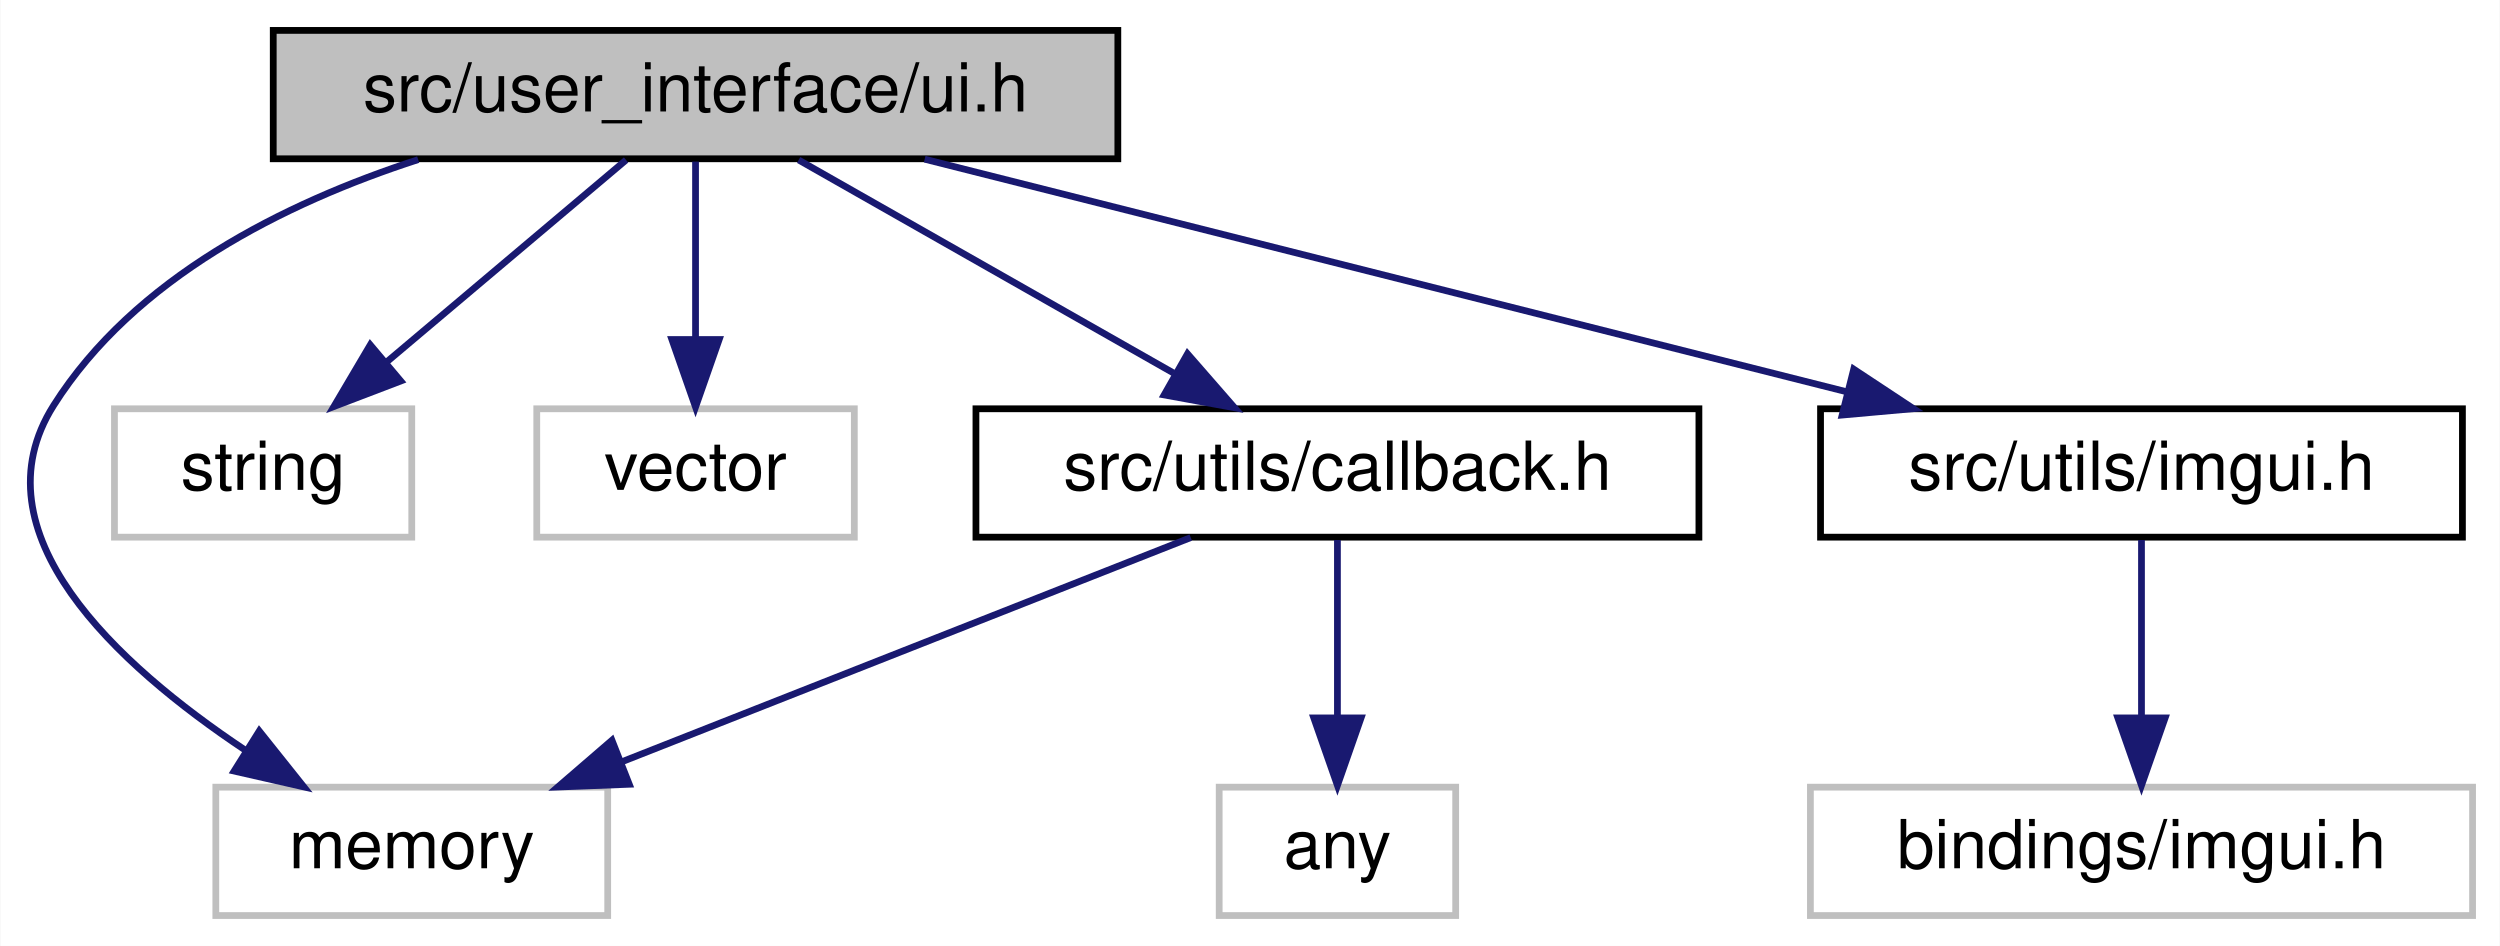
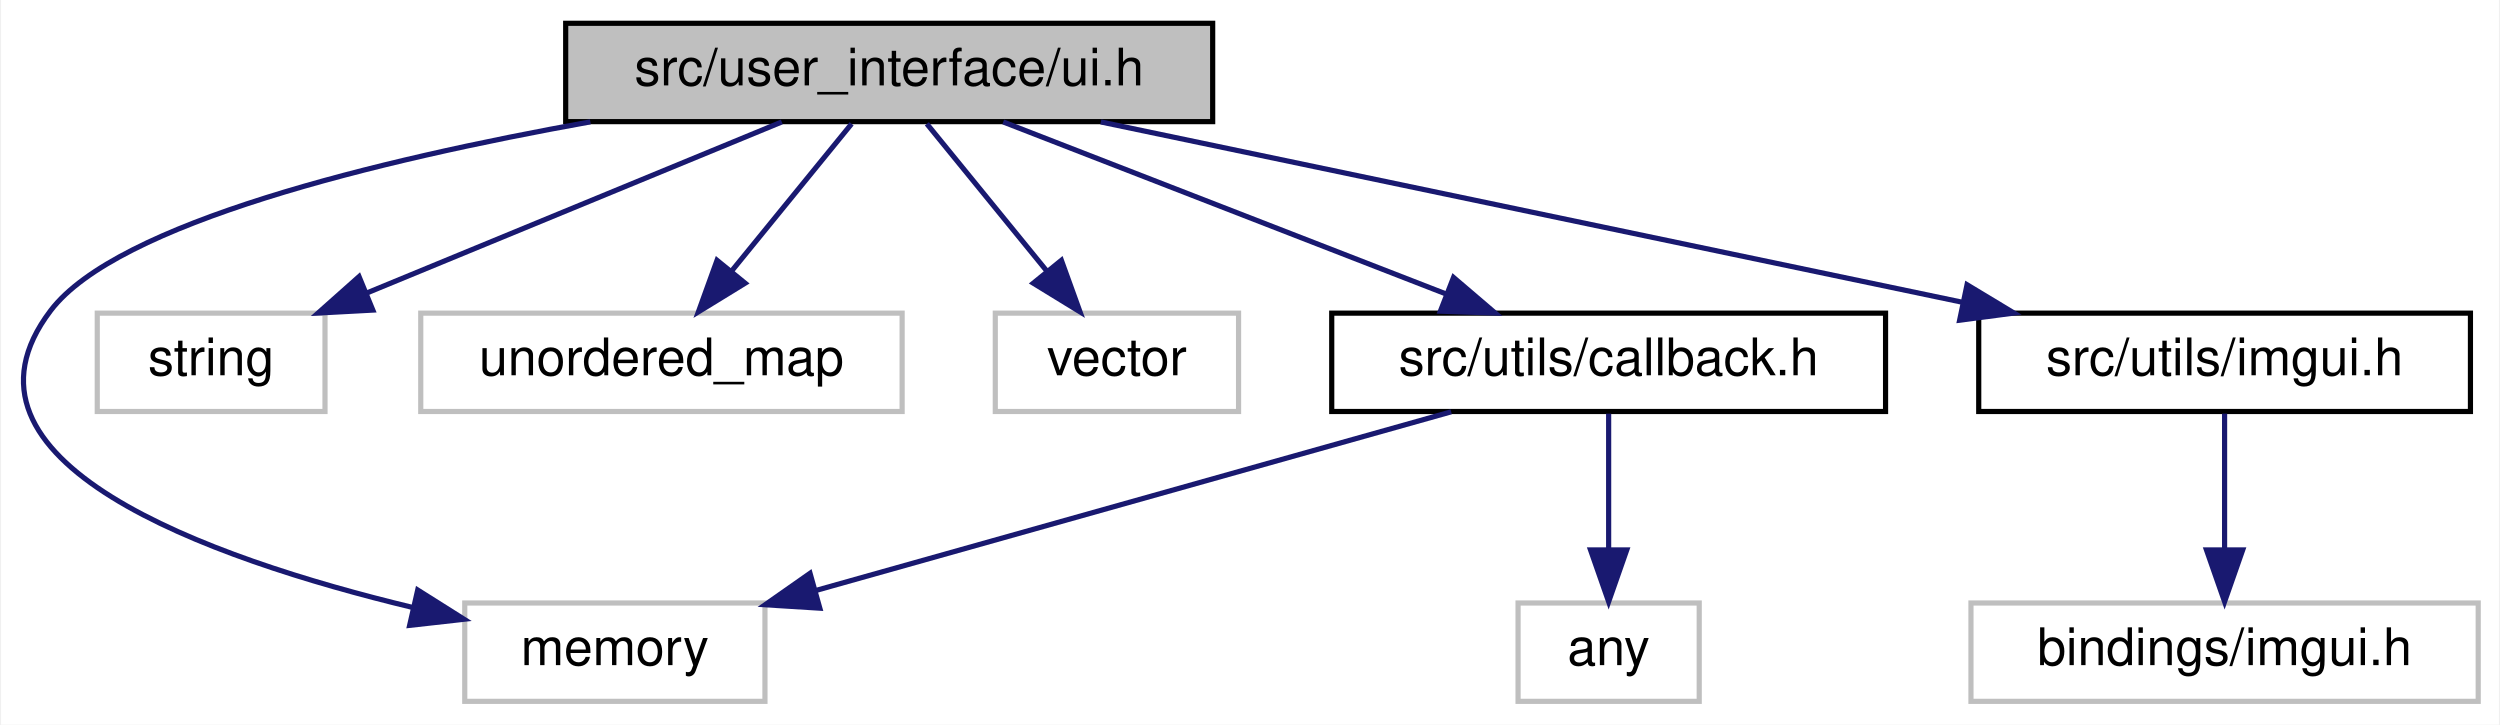
- <svg xmlns="http://www.w3.org/2000/svg" xmlns:xlink="http://www.w3.org/1999/xlink" width="370pt" height="140pt" viewBox="0.00 0.00 369.88 140.00">
+ <svg xmlns="http://www.w3.org/2000/svg" xmlns:xlink="http://www.w3.org/1999/xlink" width="483pt" height="140pt" viewBox="0.00 0.00 482.58 140.00">
  <g id="graph0" class="graph" transform="scale(1 1) rotate(0) translate(4 136)">
-     <polygon fill="white" stroke="transparent" points="-4,4 -4,-136 365.88,-136 365.88,4 -4,4" />
+     <polygon fill="white" stroke="transparent" points="-4,4 -4,-136 478.58,-136 478.58,4 -4,4" />
    <g id="node1" class="node">
      <g id="a_node1">
        <a xlink:title=" ">
-           <polygon fill="#bfbfbf" stroke="black" points="36.38,-112.5 36.38,-131.5 161.38,-131.5 161.38,-112.5 36.38,-112.5" />
-           <text text-anchor="middle" x="98.88" y="-119.5" font-family="Helvetica,sans-Serif" font-size="10.00">src/user_interface/ui.h</text>
+           <polygon fill="#bfbfbf" stroke="black" points="105.08,-112.5 105.08,-131.5 230.08,-131.5 230.08,-112.5 105.08,-112.5" />
+           <text text-anchor="middle" x="167.58" y="-119.5" font-family="Helvetica,sans-Serif" font-size="10.00">src/user_interface/ui.h</text>
        </a>
      </g>
    </g>
    <g id="node2" class="node">
      <g id="a_node2">
        <a xlink:title=" ">
-           <polygon fill="white" stroke="#bfbfbf" points="27.88,-0.5 27.88,-19.5 85.88,-19.5 85.88,-0.5 27.88,-0.5" />
-           <text text-anchor="middle" x="56.88" y="-7.5" font-family="Helvetica,sans-Serif" font-size="10.00">memory</text>
+           <polygon fill="white" stroke="#bfbfbf" points="85.58,-0.5 85.58,-19.5 143.58,-19.5 143.58,-0.5 85.58,-0.5" />
+           <text text-anchor="middle" x="114.58" y="-7.5" font-family="Helvetica,sans-Serif" font-size="10.00">memory</text>
        </a>
      </g>
    </g>
    <g id="edge1" class="edge">
-       <path fill="none" stroke="midnightblue" d="M57.83,-112.38C37.92,-105.92 15.79,-94.81 3.88,-76 -8.02,-57.2 13.17,-37.69 32.19,-25.01" />
-       <polygon fill="midnightblue" stroke="midnightblue" points="34.31,-27.81 40.92,-19.53 30.59,-21.88 34.31,-27.81" />
+       <path fill="none" stroke="midnightblue" d="M109.85,-112.46C68.66,-105.05 18.39,-92.85 5.58,-76 -16.55,-46.87 35.88,-28.19 75.47,-18.65" />
+       <polygon fill="midnightblue" stroke="midnightblue" points="76.49,-22.01 85.45,-16.36 74.93,-15.18 76.49,-22.01" />
    </g>
    <g id="node3" class="node">
      <g id="a_node3">
        <a xlink:title=" ">
-           <polygon fill="white" stroke="#bfbfbf" points="12.88,-56.5 12.88,-75.5 56.88,-75.5 56.88,-56.5 12.88,-56.5" />
-           <text text-anchor="middle" x="34.88" y="-63.5" font-family="Helvetica,sans-Serif" font-size="10.00">string</text>
+           <polygon fill="white" stroke="#bfbfbf" points="14.58,-56.5 14.58,-75.5 58.58,-75.5 58.58,-56.5 14.58,-56.5" />
+           <text text-anchor="middle" x="36.58" y="-63.5" font-family="Helvetica,sans-Serif" font-size="10.00">string</text>
        </a>
      </g>
    </g>
    <g id="edge2" class="edge">
-       <path fill="none" stroke="midnightblue" d="M88.6,-112.32C79.04,-104.26 64.6,-92.08 53.1,-82.37" />
-       <polygon fill="midnightblue" stroke="midnightblue" points="55.25,-79.61 45.35,-75.83 50.74,-84.96 55.25,-79.61" />
+       <path fill="none" stroke="midnightblue" d="M146.83,-112.44C125.27,-103.56 91.32,-89.56 66.79,-79.45" />
+       <polygon fill="midnightblue" stroke="midnightblue" points="67.82,-76.09 57.24,-75.52 65.16,-82.56 67.82,-76.09" />
    </g>
    <g id="node4" class="node">
      <g id="a_node4">
        <a xlink:title=" ">
-           <polygon fill="white" stroke="#bfbfbf" points="75.38,-56.5 75.38,-75.5 122.38,-75.5 122.38,-56.5 75.38,-56.5" />
-           <text text-anchor="middle" x="98.88" y="-63.5" font-family="Helvetica,sans-Serif" font-size="10.00">vector</text>
+           <polygon fill="white" stroke="#bfbfbf" points="77.08,-56.5 77.08,-75.5 170.08,-75.5 170.08,-56.5 77.08,-56.5" />
+           <text text-anchor="middle" x="123.58" y="-63.5" font-family="Helvetica,sans-Serif" font-size="10.00">unordered_map</text>
        </a>
      </g>
    </g>
    <g id="edge3" class="edge">
-       <path fill="none" stroke="midnightblue" d="M98.88,-112.08C98.88,-105.01 98.88,-94.86 98.88,-85.99" />
-       <polygon fill="midnightblue" stroke="midnightblue" points="102.38,-85.75 98.88,-75.75 95.38,-85.75 102.38,-85.75" />
+       <path fill="none" stroke="midnightblue" d="M160.32,-112.08C154.04,-104.38 144.8,-93.03 137.15,-83.65" />
+       <polygon fill="midnightblue" stroke="midnightblue" points="139.75,-81.29 130.72,-75.75 134.32,-85.71 139.75,-81.29" />
    </g>
    <g id="node5" class="node">
      <g id="a_node5">
-         <a xlink:href="callback_8h.html" target="_top" xlink:title=" ">
-           <polygon fill="white" stroke="black" points="140.38,-56.5 140.38,-75.5 247.38,-75.5 247.38,-56.5 140.38,-56.5" />
-           <text text-anchor="middle" x="193.88" y="-63.5" font-family="Helvetica,sans-Serif" font-size="10.00">src/utils/callback.h</text>
+         <a xlink:title=" ">
+           <polygon fill="white" stroke="#bfbfbf" points="188.08,-56.5 188.08,-75.5 235.08,-75.5 235.08,-56.5 188.08,-56.5" />
+           <text text-anchor="middle" x="211.58" y="-63.5" font-family="Helvetica,sans-Serif" font-size="10.00">vector</text>
        </a>
      </g>
    </g>
    <g id="edge4" class="edge">
-       <path fill="none" stroke="midnightblue" d="M114.14,-112.32C129.1,-103.82 152.14,-90.73 169.61,-80.8" />
-       <polygon fill="midnightblue" stroke="midnightblue" points="171.69,-83.64 178.66,-75.65 168.23,-77.55 171.69,-83.64" />
-     </g>
-     <g id="node7" class="node">
-       <g id="a_node7">
-         <a xlink:href="imgui_8h.html" target="_top" xlink:title=" ">
-           <polygon fill="white" stroke="black" points="265.38,-56.5 265.38,-75.5 360.38,-75.5 360.38,-56.5 265.38,-56.5" />
-           <text text-anchor="middle" x="312.88" y="-63.5" font-family="Helvetica,sans-Serif" font-size="10.00">src/utils/imgui.h</text>
-         </a>
-       </g>
-     </g>
-     <g id="edge7" class="edge">
-       <path fill="none" stroke="midnightblue" d="M132.79,-112.44C169.73,-103.12 228.93,-88.18 269.3,-78" />
-       <polygon fill="midnightblue" stroke="midnightblue" points="270.29,-81.36 279.13,-75.52 268.58,-74.57 270.29,-81.36" />
-     </g>
-     <g id="edge6" class="edge">
-       <path fill="none" stroke="midnightblue" d="M172.17,-56.44C149.53,-47.52 113.81,-33.44 88.13,-23.32" />
-       <polygon fill="midnightblue" stroke="midnightblue" points="89.07,-19.93 78.49,-19.52 86.51,-26.44 89.07,-19.93" />
+       <path fill="none" stroke="midnightblue" d="M174.85,-112.08C181.13,-104.38 190.37,-93.03 198.02,-83.65" />
+       <polygon fill="midnightblue" stroke="midnightblue" points="200.85,-85.71 204.45,-75.75 195.42,-81.29 200.85,-85.71" />
    </g>
    <g id="node6" class="node">
      <g id="a_node6">
-         <a xlink:title=" ">
-           <polygon fill="white" stroke="#bfbfbf" points="176.38,-0.5 176.38,-19.5 211.38,-19.5 211.38,-0.5 176.38,-0.5" />
-           <text text-anchor="middle" x="193.88" y="-7.5" font-family="Helvetica,sans-Serif" font-size="10.00">any</text>
+         <a xlink:href="callback_8h.html" target="_top" xlink:title=" ">
+           <polygon fill="white" stroke="black" points="253.08,-56.5 253.08,-75.5 360.08,-75.5 360.08,-56.5 253.08,-56.5" />
+           <text text-anchor="middle" x="306.58" y="-63.5" font-family="Helvetica,sans-Serif" font-size="10.00">src/utils/callback.h</text>
        </a>
      </g>
    </g>
    <g id="edge5" class="edge">
-       <path fill="none" stroke="midnightblue" d="M193.88,-56.08C193.88,-49.01 193.88,-38.86 193.88,-29.99" />
-       <polygon fill="midnightblue" stroke="midnightblue" points="197.38,-29.75 193.88,-19.75 190.38,-29.75 197.38,-29.75" />
+       <path fill="none" stroke="midnightblue" d="M189.61,-112.44C212.69,-103.48 249.15,-89.31 275.23,-79.18" />
+       <polygon fill="midnightblue" stroke="midnightblue" points="276.61,-82.4 284.66,-75.52 274.07,-75.88 276.61,-82.4" />
    </g>
    <g id="node8" class="node">
      <g id="a_node8">
-         <a xlink:title=" ">
-           <polygon fill="white" stroke="#bfbfbf" points="263.88,-0.5 263.88,-19.5 361.88,-19.5 361.88,-0.5 263.88,-0.5" />
-           <text text-anchor="middle" x="312.88" y="-7.5" font-family="Helvetica,sans-Serif" font-size="10.00">bindings/imgui.h</text>
+         <a xlink:href="imgui_8h.html" target="_top" xlink:title=" ">
+           <polygon fill="white" stroke="black" points="378.08,-56.5 378.08,-75.5 473.08,-75.5 473.08,-56.5 378.08,-56.5" />
+           <text text-anchor="middle" x="425.58" y="-63.5" font-family="Helvetica,sans-Serif" font-size="10.00">src/utils/imgui.h</text>
        </a>
      </g>
    </g>
    <g id="edge8" class="edge">
-       <path fill="none" stroke="midnightblue" d="M312.88,-56.08C312.88,-49.01 312.88,-38.86 312.88,-29.99" />
-       <polygon fill="midnightblue" stroke="midnightblue" points="316.38,-29.75 312.88,-19.75 309.38,-29.75 316.38,-29.75" />
+       <path fill="none" stroke="midnightblue" d="M208.47,-112.44C253.57,-103 326.2,-87.8 374.89,-77.61" />
+       <polygon fill="midnightblue" stroke="midnightblue" points="375.82,-80.99 384.89,-75.52 374.39,-74.14 375.82,-80.99" />
+     </g>
+     <g id="edge7" class="edge">
+       <path fill="none" stroke="midnightblue" d="M276.16,-56.44C242.91,-47.09 189.56,-32.09 153.34,-21.9" />
+       <polygon fill="midnightblue" stroke="midnightblue" points="154.18,-18.5 143.61,-19.16 152.29,-25.24 154.18,-18.5" />
+     </g>
+     <g id="node7" class="node">
+       <g id="a_node7">
+         <a xlink:title=" ">
+           <polygon fill="white" stroke="#bfbfbf" points="289.08,-0.5 289.08,-19.5 324.08,-19.5 324.08,-0.5 289.08,-0.5" />
+           <text text-anchor="middle" x="306.58" y="-7.5" font-family="Helvetica,sans-Serif" font-size="10.00">any</text>
+         </a>
+       </g>
+     </g>
+     <g id="edge6" class="edge">
+       <path fill="none" stroke="midnightblue" d="M306.58,-56.08C306.58,-49.01 306.58,-38.86 306.58,-29.99" />
+       <polygon fill="midnightblue" stroke="midnightblue" points="310.08,-29.75 306.58,-19.75 303.08,-29.75 310.08,-29.75" />
+     </g>
+     <g id="node9" class="node">
+       <g id="a_node9">
+         <a xlink:title=" ">
+           <polygon fill="white" stroke="#bfbfbf" points="376.58,-0.5 376.58,-19.5 474.58,-19.5 474.58,-0.5 376.58,-0.5" />
+           <text text-anchor="middle" x="425.58" y="-7.5" font-family="Helvetica,sans-Serif" font-size="10.00">bindings/imgui.h</text>
+         </a>
+       </g>
+     </g>
+     <g id="edge9" class="edge">
+       <path fill="none" stroke="midnightblue" d="M425.58,-56.08C425.58,-49.01 425.58,-38.86 425.58,-29.99" />
+       <polygon fill="midnightblue" stroke="midnightblue" points="429.08,-29.75 425.58,-19.75 422.08,-29.75 429.08,-29.75" />
    </g>
  </g>
</svg>
